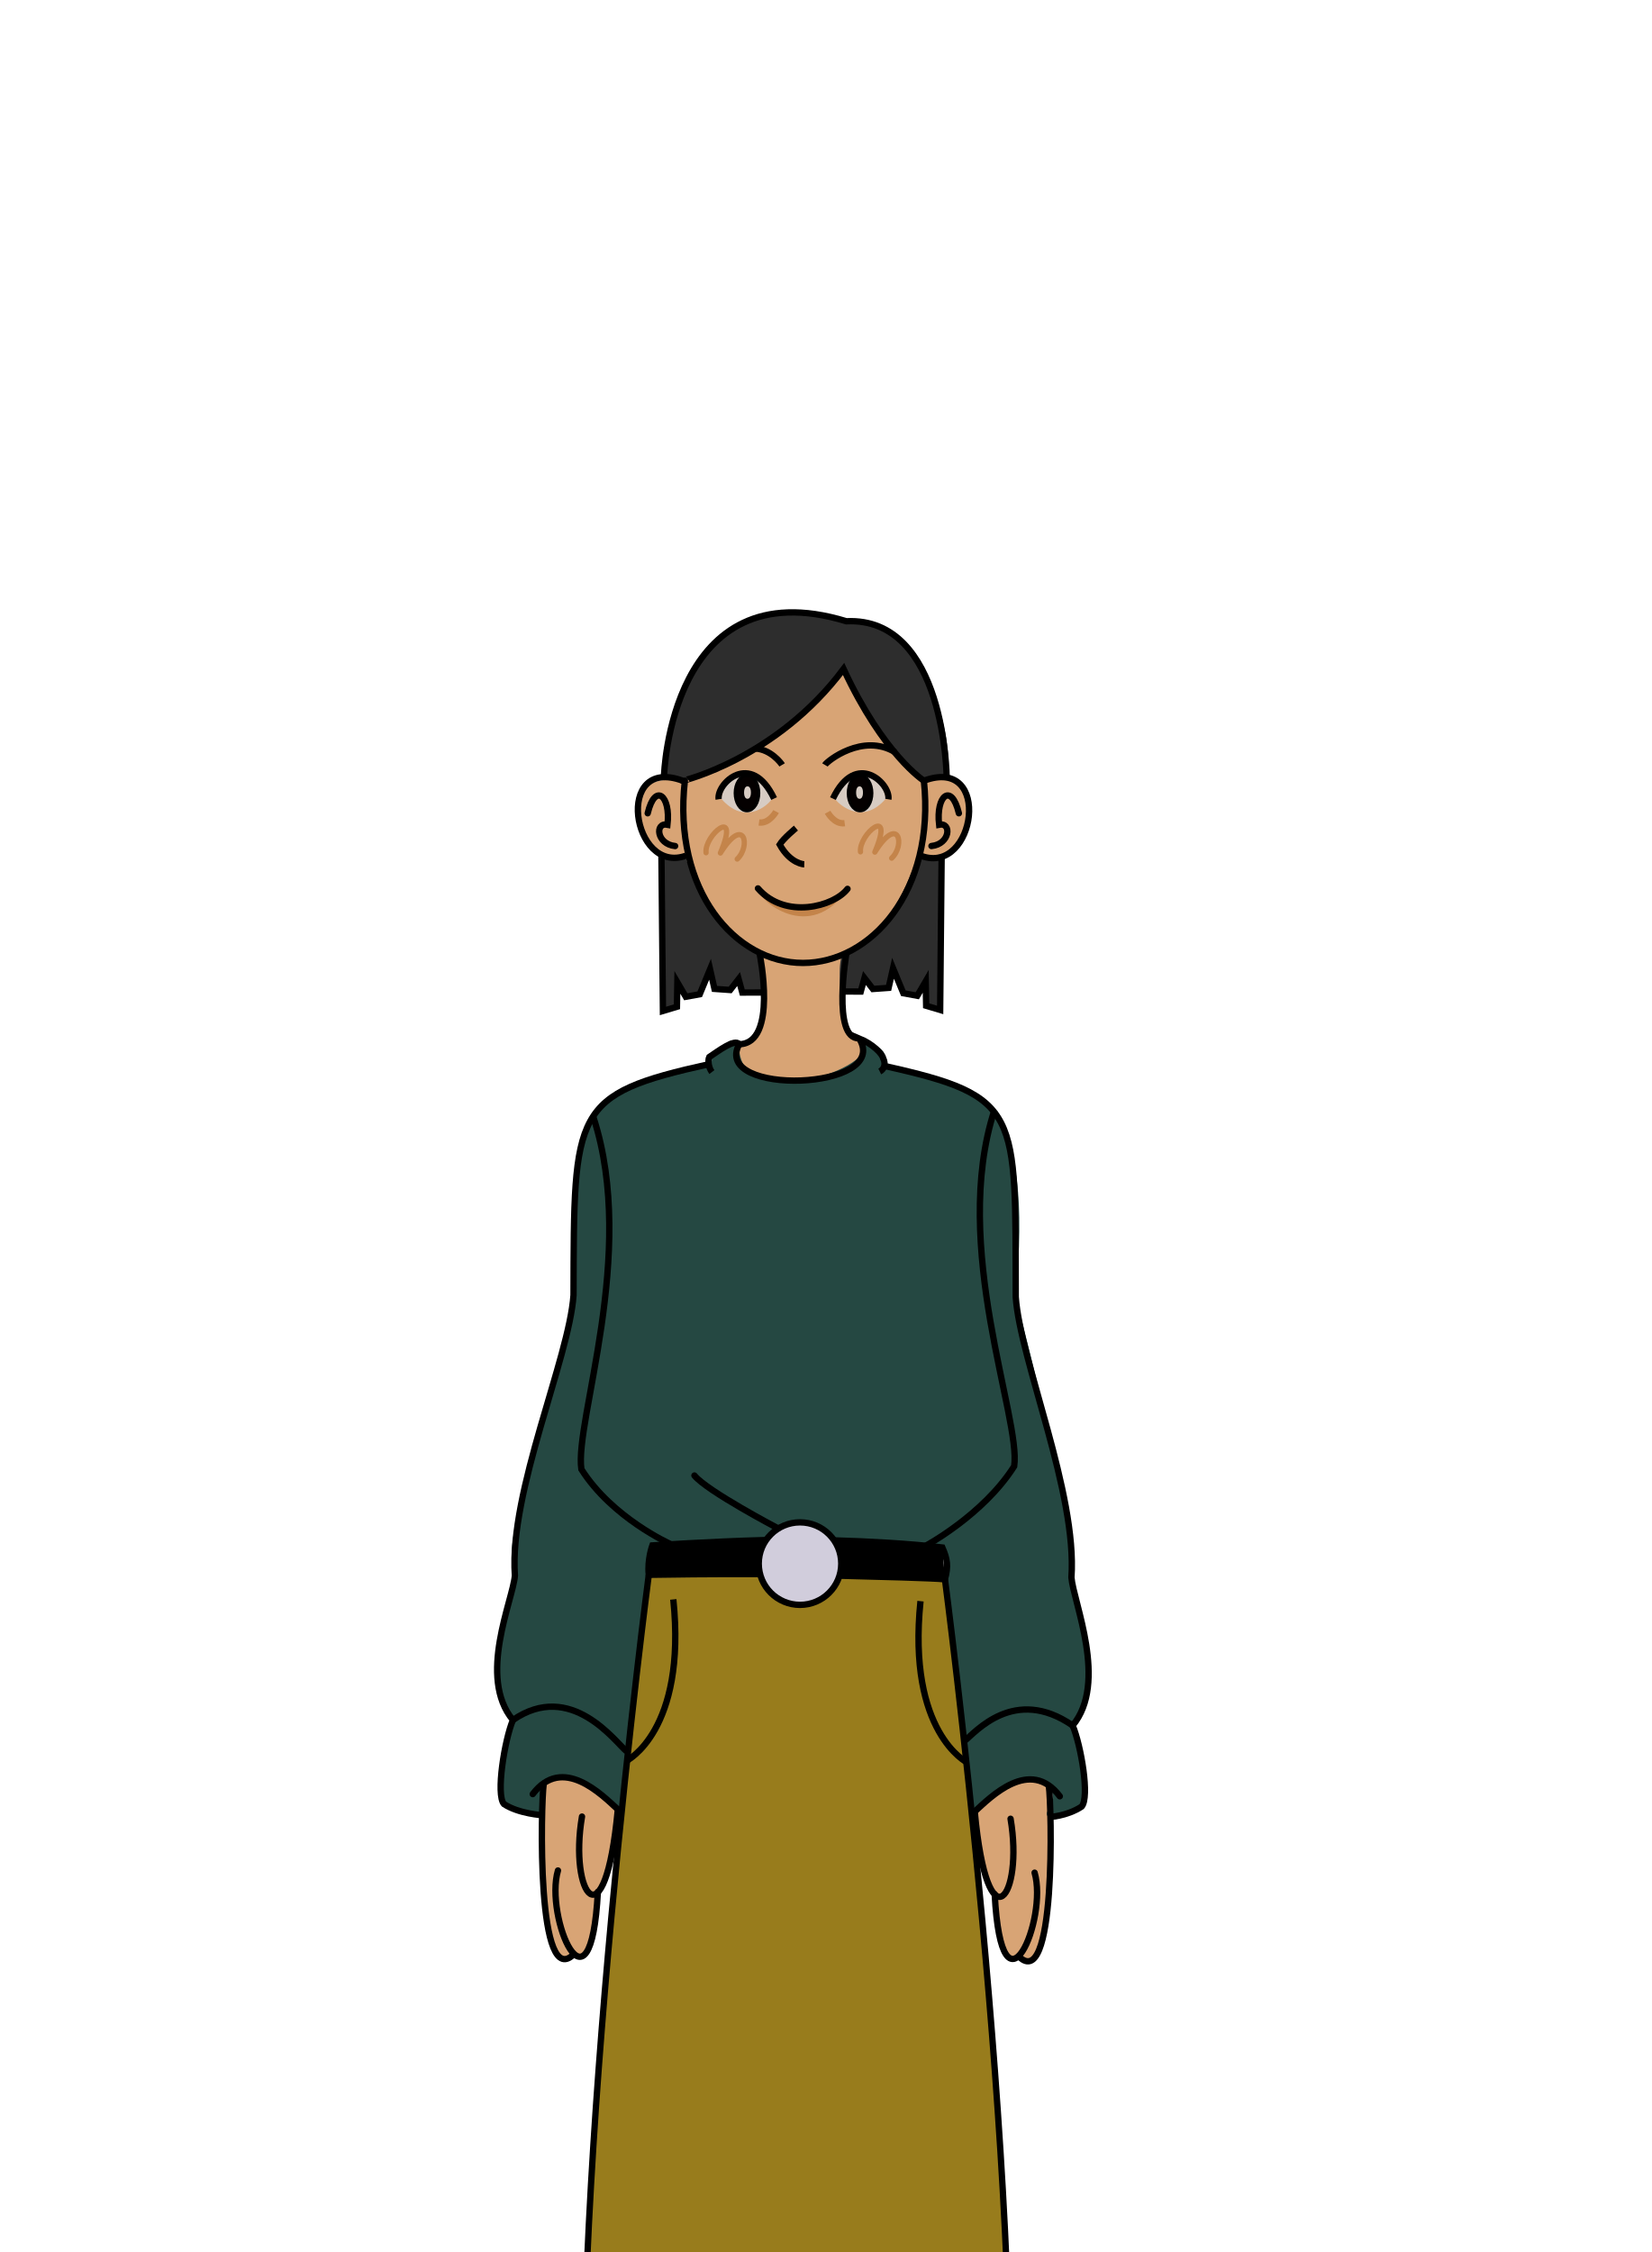
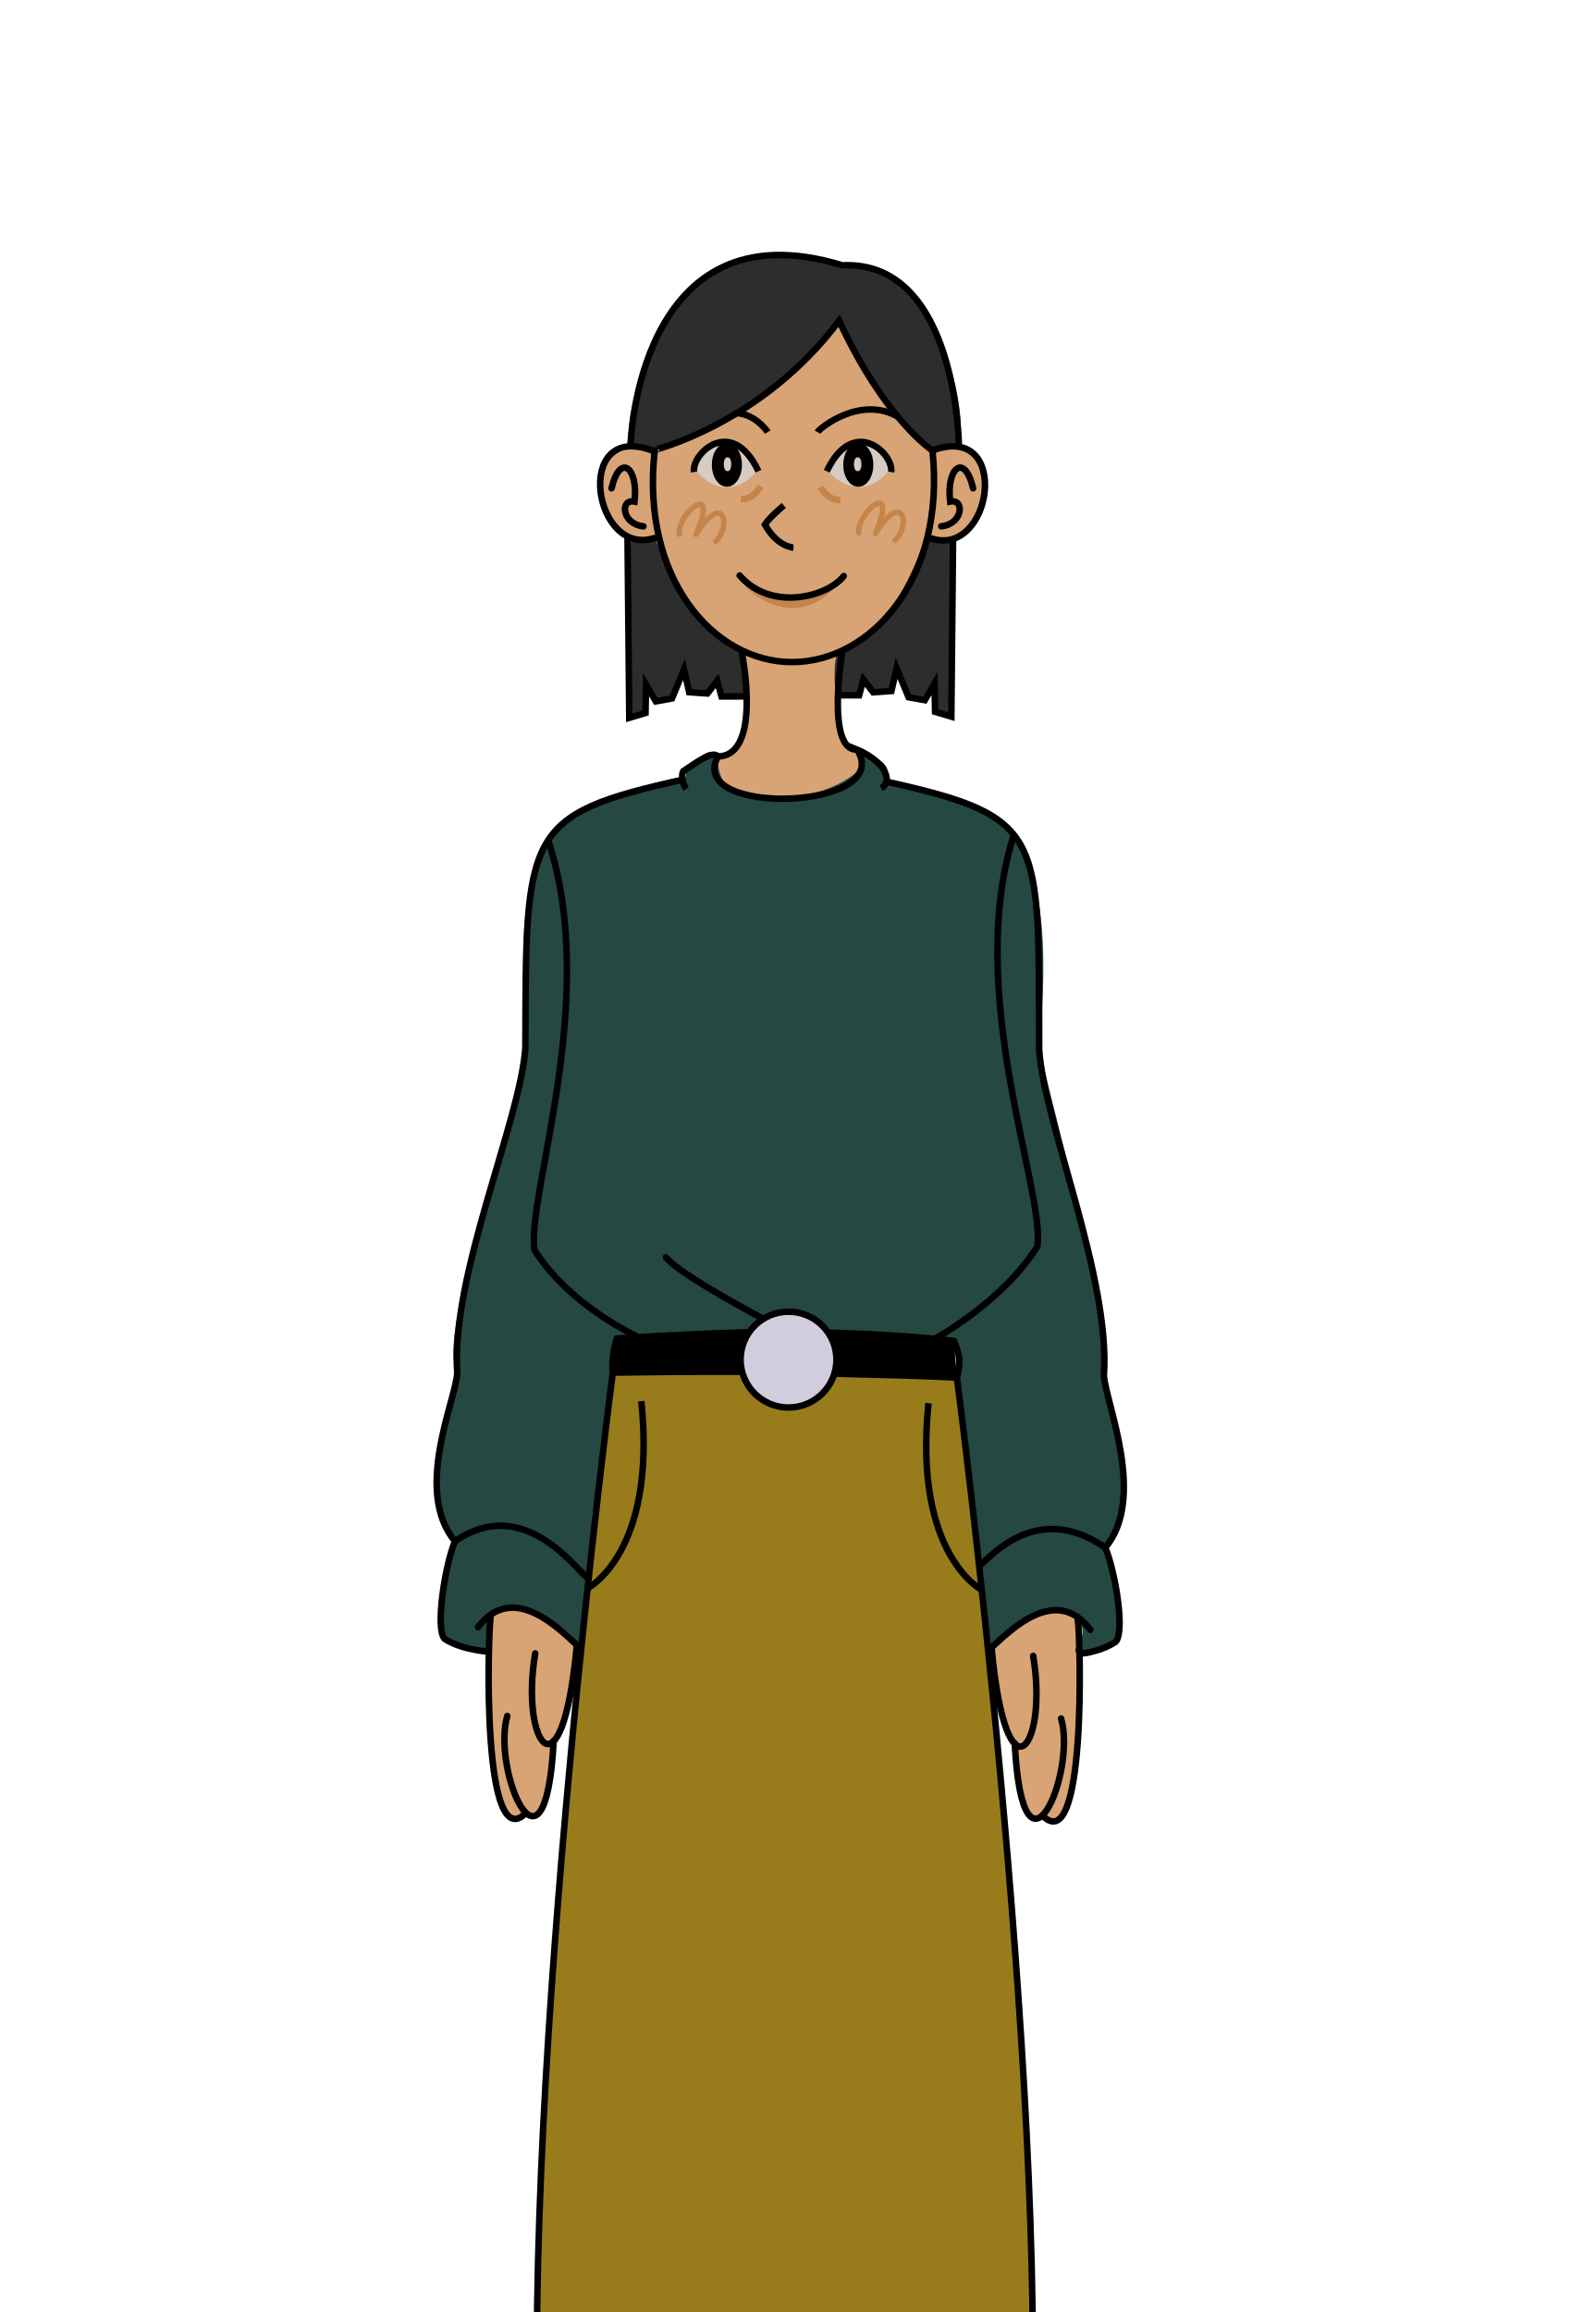
- <svg xmlns="http://www.w3.org/2000/svg" width="440" height="600" viewBox="0 0 116.417 158.75" version="1.1" id="svg898">
+ <svg xmlns="http://www.w3.org/2000/svg" width="414" height="600" viewBox="0 0 109.537 158.75" version="1.1" id="svg898">
  <defs id="defs892" />
  <g id="layer2" style="opacity:1">
-     <g id="g1938" style="display:inline;opacity:1" transform="matrix(0.05587237,0,0,0.05587237,-28.41916,27.39168)">
-       <path style="display:inline;fill:#d8a475;fill-opacity:1;stroke:none;stroke-width:1px;stroke-linecap:butt;stroke-linejoin:miter;stroke-opacity:1" d="m 1572.991,353.782 c -85.64,106.045 -183.629,136.109 -200.236,140.98 -107.869,-15.87 -53.367,115.658 0.272,95.004 16.995,45.718 71.112,124.582 94.093,123.311 5.696,23.619 10.781,112.657 -25.78,114.141 -19.968,69.931 185.764,59.254 151.252,-7.406 -28.289,-12.733 -25.071,-82.388 -15.975,-107.562 36.751,-18.26 92.15,-86.171 94.726,-122.506 92.455,5.839 67.476,-129.842 2.991,-94.983 -32.681,-10.772 -90.715,-115.318 -101.342,-140.979 z" id="path1561" />
-       <path style="display:inline;fill:#d8a475;fill-opacity:1;stroke:none;stroke-width:1px;stroke-linecap:butt;stroke-linejoin:miter;stroke-opacity:1" d="m 1288.194,1792.641 c -14.178,-17.037 -66.385,-64.001 -93.569,-31.719 -5.06,52.332 -8.575,263.153 39.976,212.338 23.661,15.557 24.285,-53.674 28.393,-76.549 11.022,-19.419 27.646,-77.255 25.201,-104.069" id="path1563" />
-       <path style="display:inline;fill:#d8a475;fill-opacity:1;stroke:none;stroke-width:1px;stroke-linecap:butt;stroke-linejoin:miter;stroke-opacity:1" d="m 1738.476,1795.388 c 14.178,-17.037 66.385,-64.001 93.569,-31.719 5.06,52.332 8.575,263.153 -39.976,212.338 -23.661,15.557 -24.285,-53.674 -28.393,-76.549 -11.022,-19.419 -27.646,-77.255 -25.201,-104.069" id="path1563-9" />
-       <path style="display:inline;fill:#d7ccc3;fill-opacity:1;stroke:none;stroke-width:1px;stroke-linecap:butt;stroke-linejoin:miter;stroke-opacity:1" d="m 1559.584,517.314 c 15.096,-35.823 59.441,-41.473 66.654,0.195 -28.854,33.278 -57.484,8.542 -63.197,1.188" id="path1580" />
-       <path style="display:inline;fill:#d7ccc3;fill-opacity:1;stroke:none;stroke-width:1px;stroke-linecap:butt;stroke-linejoin:miter;stroke-opacity:1" d="m 1485.358,517.275 c -15.096,-35.823 -59.441,-41.473 -66.654,0.195 28.854,33.278 57.138,9.925 63.197,1.188" id="path1580-9" />
-       <path style="display:inline;fill:#2d2d2d;fill-opacity:1;stroke:none;stroke-width:1px;stroke-linecap:butt;stroke-linejoin:miter;stroke-opacity:1" d="m 1343.188,589.414 1.895,195.838 17.669,-5.293 0.563,-30.786 10.614,18.182 17.596,-3.201 13.006,-31.479 5.599,24.714 19.786,1.41 10.677,-13.787 4.636,17.016 25.545,-0.076 c 0,0 4.165,-38.804 -3.654,-48.875 -45.462,-16.426 -85.525,-97.711 -94.093,-123.311 -5.706,2.017 -30.085,8.765 -29.837,-0.351" id="path1597" />
-       <path style="display:inline;fill:#2d2d2d;fill-opacity:1;stroke:none;stroke-width:1px;stroke-linecap:butt;stroke-linejoin:miter;stroke-opacity:1" d="m 1696.762,588.143 -1.895,195.838 -17.669,-5.293 -0.563,-30.786 -10.614,18.182 -17.596,-3.201 -13.006,-31.479 -5.599,24.714 -19.786,1.41 -10.677,-13.787 -4.636,17.016 -25.545,-0.076 c 0,0 -4.165,-38.804 3.654,-48.875 55.032,-14.831 85.525,-97.711 94.093,-123.311 5.706,2.017 30.085,8.765 29.837,-0.351" id="path1597-2" />
-       <path style="display:inline;fill:#2d2d2d;fill-opacity:1;stroke:none;stroke-width:1px;stroke-linecap:butt;stroke-linejoin:miter;stroke-opacity:1" d="m 1572.991,353.782 c 0,0 -81.395,113.042 -200.236,140.98 -17.572,-5.762 -8.48,-3.522 -26.305,-5.99 -11.958,-18.601 31.933,-259.944 230.066,-195.21 99.868,-12.998 138.375,155.455 126.565,196.924 -20.121,2.359 -18.931,0.909 -28.748,4.275 -12.261,-2.5 -91.898,-106.299 -101.342,-140.979" id="path1614" />
-       <path style="display:inline;fill:#c4844a;fill-opacity:1;stroke:none;stroke-width:1px;stroke-linecap:butt;stroke-linejoin:miter;stroke-opacity:1" d="m 1464.977,630.605 c -0.611,14.499 65.639,71.229 113.011,0.589 -45.49,40.015 -97.161,12.616 -113.011,-0.589 z" id="path1616" />
-       <path style="display:inline;fill:#254842;fill-opacity:1;stroke:none;stroke-width:1px;stroke-linecap:butt;stroke-linejoin:miter;stroke-opacity:1" d="m 1441.338,827.218 c -13.815,-15.681 -22.648,11.811 -37.787,16.153 -15.139,4.342 11.294,-3.356 0.522,8.804 -198.135,23.914 -174.461,143.856 -171.815,291.648 -20.169,131.199 -96.803,308.689 -73.966,353.882 -25.56,74.231 -28.794,155.827 -2.49,182.152 -7.574,31.166 -24.453,68.412 -11.317,106.009 17.976,7.177 39.821,21.246 49.293,14.129 0,0 -1.737,-17.323 0.845,-39.075 26.78,-18.987 86.237,9.646 93.569,31.719 7.332,22.074 33.378,-255.818 43.555,-333.06 22.622,-1.882 133.906,-2.725 141.728,-6.636 25.798,-35.023 81.154,-20.533 89.954,-0.978 29.541,10.567 100.181,4.002 134.215,10.226 13.307,69.696 34.991,317.78 40.83,333.195 29.346,-34.364 77.657,-55.387 93.569,-31.719 15.912,23.668 -10.147,30.159 -0.54,38.646 9.608,8.488 31.655,-6.771 41.88,-13.225 17.447,-11.012 -5.05,-88.458 -11.328,-102.304 31.056,-40.81 13.934,-127.01 -1.55,-186.781 4.566,-65.302 -53.663,-289.134 -70.261,-353.871 22.119,-247.952 -36.945,-263.577 -166.257,-291.631 -9.704,-5.239 22.817,-15.522 -31.4,-34.691 48.107,29.227 -155.346,104.132 -151.252,7.406" id="path1618" />
-       <path style="display:inline;fill:#987c1c;fill-opacity:1;stroke:none;stroke-width:1px;stroke-linecap:butt;stroke-linejoin:miter;stroke-opacity:1" d="m 1467.103,1496.832 -139.875,-0.186 c 0,0 -91.853,604.817 -80.041,1186.082 0.738,36.311 532.764,25.363 533.782,5.64 18.686,-361.882 -70.222,-1175.79 -80.041,-1186.082 -9.819,-10.293 -90.588,-4.117 -132.884,-4.762 -4.84,21.433 -66.372,73.977 -100.941,-0.691 z" id="path1620" />
-       <path style="display:inline;fill:#000000;fill-opacity:1;stroke:none;stroke-width:1px;stroke-linecap:butt;stroke-linejoin:miter;stroke-opacity:1" d="m 1473.477,1452.945 -141.728,6.636 -4.521,37.066 139.875,0.186 c 0,0 -4.87,-24.822 6.374,-43.888 z" id="path1622" />
-       <path style="display:inline;fill:#000000;fill-opacity:1;stroke:none;stroke-width:1px;stroke-linecap:butt;stroke-linejoin:miter;stroke-opacity:1" d="m 1563.431,1451.967 134.215,10.226 3.282,40.093 -132.884,-4.762 c 0,0 6.631,-26.491 -4.613,-45.557 z" id="path1622-7" />
-       <path style="display:inline;fill:#d1cddc;fill-opacity:1;stroke:none;stroke-width:1px;stroke-linecap:butt;stroke-linejoin:miter;stroke-opacity:1" d="m 1519.432,1430.945 c -70.398,-3.422 -67.465,106.087 -1.956,104.62 65.51,-1.467 69.909,-107.553 1.956,-104.62 z" id="path1639" />
-       <path id="path2324" style="fill:none;fill-opacity:1;stroke:#000000;stroke-width:8;stroke-linecap:round;stroke-linejoin:round;stroke-miterlimit:4;stroke-dasharray:none;stroke-dashoffset:0;stroke-opacity:1;paint-order:markers stroke fill" d="m 1674.333,494.761 c 14.909,139.678 -67.182,229.905 -152.523,229.905 -85.341,-3e-5 -164.718,-91.061 -149.056,-229.904" />
-       <path style="fill:none;stroke:#000000;stroke-width:8;stroke-linecap:butt;stroke-linejoin:miter;stroke-miterlimit:4;stroke-dasharray:none;stroke-opacity:1" d="m 1576.615,712.25 c 0,0 -18.744,108.79 15.975,107.562" id="path2327" />
-       <path style="opacity:1;fill:none;stroke:#000000;stroke-width:8;stroke-linecap:butt;stroke-linejoin:miter;stroke-miterlimit:4;stroke-dasharray:none;stroke-opacity:1" d="m 1467.119,713.077 c 0,0 23.342,113.361 -25.78,114.141" id="path2327-1" />
-       <path style="fill:none;stroke:#000000;stroke-width:8;stroke-linecap:butt;stroke-linejoin:miter;stroke-miterlimit:4;stroke-dasharray:none;stroke-opacity:1" d="m 1406.883,862.357 c -4.251,-5.499 -5.377,-14.778 -3.332,-18.985 11.299,-7.477 32.37,-23.663 37.787,-16.153 -35.629,65.989 192.963,58.577 151.252,-7.406 17.442,7.151 29.141,19.408 30.308,24.949 3.953,7.848 0.857,14.328 -4.23,16.884" id="path2344" />
-       <path style="fill:none;stroke:#000000;stroke-width:8;stroke-linecap:butt;stroke-linejoin:miter;stroke-miterlimit:4;stroke-dasharray:none;stroke-opacity:1" d="m 1623.99,854.503 c 173.688,38.454 165.557,57.145 166.257,291.631 5.478,79.893 77.71,247.422 70.261,353.871 2.429,30.738 46.525,132.79 1.55,186.781 10.516,25.11 21.773,90.483 11.328,102.304 -18.957,12.502 -41.88,13.225 -41.88,13.225" id="path2348" />
-       <path style="opacity:1;fill:none;stroke:#000000;stroke-width:8;stroke-linecap:butt;stroke-linejoin:miter;stroke-miterlimit:4;stroke-dasharray:none;stroke-opacity:1" d="m 1404.074,852.176 c -173.688,38.454 -171.114,57.162 -171.815,291.648 -5.478,79.893 -81.415,247.433 -73.966,353.882 -2.429,30.738 -47.466,128.161 -2.49,182.152 -10.516,25.11 -21.762,94.188 -11.317,106.009 18.957,12.502 49.293,14.129 49.293,14.129" id="path2348-9" />
-       <path style="fill:none;stroke:#000000;stroke-width:8;stroke-linecap:butt;stroke-linejoin:miter;stroke-miterlimit:4;stroke-dasharray:none;stroke-opacity:1" d="m 1763.343,910.417 c -55.817,171.775 33.911,388.965 24.921,449.252 -39.115,61.686 -112.04,100.567 -112.04,100.567" id="path2365" />
-       <path style="opacity:1;fill:none;stroke:#000000;stroke-width:8;stroke-linecap:butt;stroke-linejoin:miter;stroke-miterlimit:4;stroke-dasharray:none;stroke-opacity:1" d="m 1257.493,919.727 c 55.817,171.775 -24.281,383.491 -15.291,443.777 39.115,61.686 112.169,94.194 112.169,94.194" id="path2365-8" />
-       <circle style="fill:none;fill-opacity:1;stroke:#000000;stroke-width:8;stroke-linecap:round;stroke-linejoin:round;stroke-miterlimit:4;stroke-dasharray:none;stroke-dashoffset:0;stroke-opacity:1;paint-order:markers stroke fill" id="path2382" cx="1518.035" cy="1482.523" r="52.059" />
-       <path style="fill:none;stroke:#000000;stroke-width:8;stroke-linecap:butt;stroke-linejoin:miter;stroke-miterlimit:4;stroke-dasharray:none;stroke-opacity:1" d="m 1562.051,1453.234 c 42.365,1.195 92.598,3.892 135.595,8.959 6.255,14.213 7.864,23.405 3.282,40.093 -15.081,-1.518 -87.173,-3.363 -131.857,-4.483 m -100.389,-2.084 c -76.365,-0.163 -104.355,0.433 -141.454,0.927 -2.051,-19.34 4.521,-37.066 4.521,-37.066 0,0 72.433,-4.903 142.409,-6.783" id="path2384" />
-       <path style="fill:none;stroke:#000000;stroke-width:8;stroke-linecap:butt;stroke-linejoin:miter;stroke-miterlimit:4;stroke-dasharray:none;stroke-opacity:1" d="m 1700.928,1502.285 c 0,0 99.136,756.221 80.041,1186.082" id="path2386" />
-       <path style="opacity:1;fill:none;stroke:#000000;stroke-width:8;stroke-linecap:butt;stroke-linejoin:miter;stroke-miterlimit:4;stroke-dasharray:none;stroke-opacity:1" d="m 1327.228,1496.646 c 0,0 -99.136,756.221 -80.041,1186.082" id="path2386-9" />
-       <path style="fill:none;stroke:#000000;stroke-width:8;stroke-linecap:butt;stroke-linejoin:miter;stroke-miterlimit:4;stroke-dasharray:none;stroke-opacity:1" d="m 1729.024,1733.506 c 0,0 -76.07,-37.751 -58.965,-203.61" id="path2403" />
-       <path style="opacity:1;fill:none;stroke:#000000;stroke-width:8;stroke-linecap:butt;stroke-linejoin:miter;stroke-miterlimit:4;stroke-dasharray:none;stroke-opacity:1" d="m 1299.211,1731.296 c 0,0 76.07,-37.751 58.965,-203.61" id="path2403-9" />
-       <path style="fill:none;stroke:#000000;stroke-width:8;stroke-linecap:round;stroke-linejoin:miter;stroke-miterlimit:4;stroke-dasharray:none;stroke-opacity:1" d="m 1489.996,1437.841 c 0,0 -89.395,-46.885 -105.173,-66.488" id="path2420" />
-       <path style="fill:none;stroke:#000000;stroke-width:8;stroke-linecap:butt;stroke-linejoin:miter;stroke-miterlimit:4;stroke-dasharray:none;stroke-opacity:1" d="m 1725.239,1706.654 c 13.861,-11.157 63.276,-70.602 136.819,-19.868" id="path2422" />
-       <path style="fill:none;stroke:#000000;stroke-width:8;stroke-linecap:round;stroke-linejoin:miter;stroke-miterlimit:4;stroke-dasharray:none;stroke-opacity:1" d="m 1738.476,1795.388 c 16.24,174.18 61.888,106.579 45.222,9.035" id="path2426" />
-       <path style="fill:none;stroke:#000000;stroke-width:8;stroke-linecap:round;stroke-linejoin:miter;stroke-miterlimit:4;stroke-dasharray:none;stroke-opacity:1" d="m 1763.677,1899.457 c 9.023,170.272 67.558,31.238 50.354,-27.005" id="path2428" />
-       <path style="fill:none;stroke:#000000;stroke-width:8;stroke-linecap:butt;stroke-linejoin:miter;stroke-miterlimit:4;stroke-dasharray:none;stroke-opacity:1" d="m 1792.07,1976.007 c 49.947,56.18 43.315,-190.733 39.976,-212.338" id="path2430" />
-       <path style="fill:none;stroke:#000000;stroke-width:8;stroke-linecap:round;stroke-linejoin:miter;stroke-miterlimit:4;stroke-dasharray:none;stroke-opacity:1" d="m 1738.476,1795.388 c 20.299,-18.548 69.892,-69.026 107.361,-19.315" id="path2432" />
-       <path style="opacity:1;fill:none;stroke:#000000;stroke-width:8;stroke-linecap:butt;stroke-linejoin:miter;stroke-miterlimit:4;stroke-dasharray:none;stroke-opacity:1" d="m 1299.23,1719.356 c -13.861,-11.157 -69.885,-90.232 -143.428,-39.498" id="path2422-4" />
-       <path style="opacity:1;fill:none;stroke:#000000;stroke-width:8;stroke-linecap:round;stroke-linejoin:miter;stroke-miterlimit:4;stroke-dasharray:none;stroke-opacity:1" d="m 1288.194,1792.641 c -16.24,174.18 -61.888,106.579 -45.222,9.035" id="path2426-8" />
-       <path style="opacity:1;fill:none;stroke:#000000;stroke-width:8;stroke-linecap:round;stroke-linejoin:miter;stroke-miterlimit:4;stroke-dasharray:none;stroke-opacity:1" d="m 1262.993,1896.709 c -9.023,170.272 -67.558,31.238 -50.354,-27.005" id="path2428-3" />
-       <path style="opacity:1;fill:none;stroke:#000000;stroke-width:8;stroke-linecap:butt;stroke-linejoin:miter;stroke-miterlimit:4;stroke-dasharray:none;stroke-opacity:1" d="m 1234.6,1973.259 c -49.947,56.18 -43.315,-190.733 -39.976,-212.338" id="path2430-3" />
-       <path style="opacity:1;fill:none;stroke:#000000;stroke-width:8;stroke-linecap:round;stroke-linejoin:miter;stroke-miterlimit:4;stroke-dasharray:none;stroke-opacity:1" d="m 1288.194,1792.641 c -20.299,-18.548 -69.892,-69.026 -107.361,-19.315" id="path2432-2" />
-       <path style="fill:none;stroke:#000000;stroke-width:8;stroke-linecap:butt;stroke-linejoin:miter;stroke-miterlimit:4;stroke-dasharray:none;stroke-opacity:1" d="m 1674.333,494.761 c 87.018,-32.355 65.202,119.669 -2.991,94.983" id="path2461" />
-       <path style="fill:none;stroke:#000000;stroke-width:8;stroke-linecap:round;stroke-linejoin:miter;stroke-miterlimit:4;stroke-dasharray:none;stroke-opacity:1" d="m 1683.888,577.153 c 23.613,-2.386 25.846,-30.182 9.646,-26.892 -4.278,-36.576 15.586,-53.772 24.967,-14.432" id="path2463" />
-       <path style="opacity:1;fill:none;stroke:#000000;stroke-width:8;stroke-linecap:butt;stroke-linejoin:miter;stroke-miterlimit:4;stroke-dasharray:none;stroke-opacity:1" d="m 1370.034,494.782 c -87.018,-32.355 -64.041,119.242 4.152,94.555" id="path2461-6" />
-       <path style="opacity:1;fill:none;stroke:#000000;stroke-width:8;stroke-linecap:round;stroke-linejoin:miter;stroke-miterlimit:4;stroke-dasharray:none;stroke-opacity:1" d="m 1360.48,577.174 c -23.613,-2.386 -25.846,-30.182 -9.646,-26.892 4.278,-36.576 -15.586,-53.772 -24.967,-14.432" id="path2463-2" />
-       <path style="fill:none;stroke:#000000;stroke-width:8;stroke-linecap:butt;stroke-linejoin:miter;stroke-miterlimit:4;stroke-dasharray:none;stroke-opacity:1" d="m 1559.584,517.314 c 29.165,-61.445 73.122,-18.576 69.938,0.886" id="path2483" />
-       <ellipse style="fill:#040000;fill-opacity:1;stroke:#000000;stroke-width:8;stroke-linecap:round;stroke-linejoin:round;stroke-miterlimit:4;stroke-dasharray:none;stroke-dashoffset:0;stroke-opacity:1;paint-order:markers stroke fill" id="path2485" ry="20.263" rx="12.831" cy="510.394" cx="1593.815" />
-       <ellipse style="fill:#d7ccc3;fill-opacity:1;stroke:#d7ccc3;stroke-width:5.259;stroke-linecap:round;stroke-linejoin:round;stroke-miterlimit:4;stroke-dasharray:none;stroke-dashoffset:0;stroke-opacity:1;paint-order:markers stroke fill" id="path2495" cx="1593.156" cy="509.73" rx="1.717" ry="5.29" />
-       <path style="fill:none;stroke:#000000;stroke-width:8;stroke-linecap:butt;stroke-linejoin:miter;stroke-miterlimit:4;stroke-dasharray:none;stroke-opacity:1" d="m 1549.497,474.829 c 2.933,-4.921 47.693,-40.752 88.704,-15.985" id="path2497" />
-       <path style="opacity:1;fill:none;stroke:#000000;stroke-width:8;stroke-linecap:butt;stroke-linejoin:miter;stroke-miterlimit:4;stroke-dasharray:none;stroke-opacity:1" d="m 1485.358,517.275 c -29.165,-61.445 -73.122,-18.576 -69.938,0.886" id="path2483-3" />
-       <ellipse style="opacity:1;fill:#040000;fill-opacity:1;stroke:#000000;stroke-width:8;stroke-linecap:round;stroke-linejoin:round;stroke-miterlimit:4;stroke-dasharray:none;stroke-dashoffset:0;stroke-opacity:1;paint-order:markers stroke fill" id="path2485-9" ry="20.263" rx="12.831" cy="510.355" cx="-1451.127" transform="scale(-1,1)" />
-       <ellipse style="opacity:1;fill:#d7ccc3;fill-opacity:1;stroke:#d7ccc3;stroke-width:5.259;stroke-linecap:round;stroke-linejoin:round;stroke-miterlimit:4;stroke-dasharray:none;stroke-dashoffset:0;stroke-opacity:1;paint-order:markers stroke fill" id="path2495-8" cx="-1451.787" cy="509.69" rx="1.717" ry="5.29" transform="scale(-1,1)" />
-       <path style="opacity:1;fill:none;stroke:#000000;stroke-width:8;stroke-linecap:butt;stroke-linejoin:miter;stroke-miterlimit:4;stroke-dasharray:none;stroke-opacity:1" d="m 1495.446,474.79 c -1.466,-2.461 -14.271,-19.469 -33.612,-20.629" id="path2497-3" />
-       <path style="fill:none;stroke:#000000;stroke-width:8;stroke-linecap:butt;stroke-linejoin:miter;stroke-miterlimit:4;stroke-dasharray:none;stroke-opacity:1" d="m 1512.917,554.506 c 0,0 -15.666,12.926 -20.508,20.767 13.547,24.489 31.003,24.974 31.003,24.974" id="path2523" />
-       <path style="fill:none;stroke:#000000;stroke-width:8;stroke-linecap:round;stroke-linejoin:miter;stroke-miterlimit:4;stroke-dasharray:none;stroke-opacity:1" d="m 1464.977,630.605 c 34.392,39.728 95.941,22.871 113.011,0.589" id="path2525" />
-       <path style="fill:none;stroke:#000000;stroke-width:8;stroke-linecap:butt;stroke-linejoin:miter;stroke-miterlimit:4;stroke-dasharray:none;stroke-opacity:1" d="m 1370.034,494.782 c -0.213,0.336 118.509,-28.099 202.956,-141.001 50.41,108.498 101.342,140.979 101.342,140.979" id="path2527" />
-       <path style="fill:none;stroke:#000000;stroke-width:8;stroke-linecap:butt;stroke-linejoin:miter;stroke-miterlimit:4;stroke-dasharray:none;stroke-opacity:1" d="m 1346.45,488.772 c 0,0 7.551,-263.092 230.066,-195.21 125.033,-5.931 126.565,196.924 126.565,196.924" id="path2529" />
-       <path style="fill:none;stroke:#000000;stroke-width:8;stroke-linecap:butt;stroke-linejoin:miter;stroke-miterlimit:4;stroke-dasharray:none;stroke-opacity:1" d="m 1343.188,589.414 1.895,195.838 17.669,-5.293 0.563,-30.786 10.614,18.182 17.596,-3.201 13.006,-31.479 5.599,24.714 19.786,1.41 10.677,-13.787 4.636,17.016 25.545,-0.076" id="path2533" />
-       <path style="opacity:1;fill:none;stroke:#000000;stroke-width:8;stroke-linecap:butt;stroke-linejoin:miter;stroke-miterlimit:4;stroke-dasharray:none;stroke-opacity:1" d="m 1696.762,588.143 -1.895,195.838 -17.669,-5.293 -0.563,-30.786 -10.614,18.182 -17.596,-3.201 -13.006,-31.479 -5.599,24.714 -19.786,1.41 -10.677,-13.787 -4.636,17.016 -25.545,-0.076" id="path2533-7" />
-       <path style="fill:none;stroke:#c4844a;stroke-width:6.656;stroke-linecap:round;stroke-linejoin:round;stroke-miterlimit:4;stroke-dasharray:none;stroke-opacity:1" d="m 1399.485,585.622 c -2.379,-22.344 43.752,-60.248 18.113,0.331 30.308,-48.267 38.586,-8.65 21.218,7.644" id="path2552" />
-       <path style="opacity:1;fill:none;stroke:#c4844a;stroke-width:6.656;stroke-linecap:round;stroke-linejoin:round;stroke-miterlimit:4;stroke-dasharray:none;stroke-opacity:1" d="m 1594.347,584.5 c -2.379,-22.344 43.752,-60.248 18.113,0.331 30.308,-48.267 38.586,-8.65 21.218,7.644" id="path2552-9" />
-       <path style="display:inline;opacity:1;fill:none;stroke:#c4844a;stroke-width:8;stroke-linecap:butt;stroke-linejoin:miter;stroke-miterlimit:4;stroke-dasharray:none;stroke-opacity:1" d="m 1552.849,534.555 c 0,0 8.385,15.573 21.562,13.776" id="path1711-9-8" />
-       <path style="display:inline;opacity:1;fill:none;stroke:#c4844a;stroke-width:8;stroke-linecap:butt;stroke-linejoin:miter;stroke-miterlimit:4;stroke-dasharray:none;stroke-opacity:1" d="m 1487.841,533.663 c 0,0 -8.385,15.573 -21.562,13.776" id="path1711-9-5-2" />
+     <g id="g1938" style="display:inline;opacity:1;stroke-width:0.884" transform="matrix(0.06323571,0,0,0.06319756,-41.84478,-0.3361959)">
+       <path style="display:inline;fill:#d8a475;fill-opacity:1;stroke:none;stroke-width:0.884px;stroke-linecap:butt;stroke-linejoin:miter;stroke-opacity:1" d="m 1572.991,353.782 c -85.64,106.045 -183.629,136.109 -200.236,140.98 -107.869,-15.87 -53.367,115.658 0.272,95.004 16.995,45.718 71.112,124.582 94.093,123.311 5.696,23.619 10.781,112.657 -25.78,114.141 -19.968,69.931 185.764,59.254 151.252,-7.406 -28.289,-12.733 -25.071,-82.388 -15.975,-107.562 36.751,-18.26 92.15,-86.171 94.726,-122.506 92.455,5.839 67.476,-129.842 2.991,-94.983 -32.681,-10.772 -90.715,-115.318 -101.342,-140.979 z" id="path1561" />
+       <path style="display:inline;fill:#d8a475;fill-opacity:1;stroke:none;stroke-width:0.884px;stroke-linecap:butt;stroke-linejoin:miter;stroke-opacity:1" d="m 1288.194,1792.641 c -14.178,-17.037 -66.385,-64.001 -93.569,-31.719 -5.06,52.332 -8.575,263.153 39.976,212.338 23.661,15.557 24.285,-53.674 28.393,-76.549 11.022,-19.419 27.646,-77.255 25.201,-104.069" id="path1563" />
+       <path style="display:inline;fill:#d8a475;fill-opacity:1;stroke:none;stroke-width:0.884px;stroke-linecap:butt;stroke-linejoin:miter;stroke-opacity:1" d="m 1738.476,1795.388 c 14.178,-17.037 66.385,-64.001 93.569,-31.719 5.06,52.332 8.575,263.153 -39.976,212.338 -23.661,15.557 -24.285,-53.674 -28.393,-76.549 -11.022,-19.419 -27.646,-77.255 -25.201,-104.069" id="path1563-9" />
+       <path style="display:inline;fill:#d7ccc3;fill-opacity:1;stroke:none;stroke-width:0.884px;stroke-linecap:butt;stroke-linejoin:miter;stroke-opacity:1" d="m 1559.584,517.314 c 15.096,-35.823 59.441,-41.473 66.654,0.195 -28.854,33.278 -57.484,8.542 -63.197,1.188" id="path1580" />
+       <path style="display:inline;fill:#d7ccc3;fill-opacity:1;stroke:none;stroke-width:0.884px;stroke-linecap:butt;stroke-linejoin:miter;stroke-opacity:1" d="m 1485.358,517.275 c -15.096,-35.823 -59.441,-41.473 -66.654,0.195 28.854,33.278 57.138,9.925 63.197,1.188" id="path1580-9" />
+       <path style="display:inline;fill:#2d2d2d;fill-opacity:1;stroke:none;stroke-width:0.884px;stroke-linecap:butt;stroke-linejoin:miter;stroke-opacity:1" d="m 1343.188,589.414 1.895,195.838 17.669,-5.293 0.563,-30.786 10.614,18.182 17.596,-3.201 13.006,-31.479 5.599,24.714 19.786,1.41 10.677,-13.787 4.636,17.016 25.545,-0.076 c 0,0 4.165,-38.804 -3.654,-48.875 -45.462,-16.426 -85.525,-97.711 -94.093,-123.311 -5.706,2.017 -30.085,8.765 -29.837,-0.351" id="path1597" />
+       <path style="display:inline;fill:#2d2d2d;fill-opacity:1;stroke:none;stroke-width:0.884px;stroke-linecap:butt;stroke-linejoin:miter;stroke-opacity:1" d="m 1696.762,588.143 -1.895,195.838 -17.669,-5.293 -0.563,-30.786 -10.614,18.182 -17.596,-3.201 -13.006,-31.479 -5.599,24.714 -19.786,1.41 -10.677,-13.787 -4.636,17.016 -25.545,-0.076 c 0,0 -4.165,-38.804 3.654,-48.875 55.032,-14.831 85.525,-97.711 94.093,-123.311 5.706,2.017 30.085,8.765 29.837,-0.351" id="path1597-2" />
+       <path style="display:inline;fill:#2d2d2d;fill-opacity:1;stroke:none;stroke-width:0.884px;stroke-linecap:butt;stroke-linejoin:miter;stroke-opacity:1" d="m 1572.991,353.782 c 0,0 -81.395,113.042 -200.236,140.98 -17.572,-5.762 -8.48,-3.522 -26.305,-5.99 -11.958,-18.601 31.933,-259.944 230.066,-195.21 99.868,-12.998 138.375,155.455 126.565,196.924 -20.121,2.359 -18.931,0.909 -28.748,4.275 -12.261,-2.5 -91.898,-106.299 -101.342,-140.979" id="path1614" />
+       <path style="display:inline;fill:#c4844a;fill-opacity:1;stroke:none;stroke-width:0.884px;stroke-linecap:butt;stroke-linejoin:miter;stroke-opacity:1" d="m 1464.977,630.605 c -0.611,14.499 65.639,71.229 113.011,0.589 -45.49,40.015 -97.161,12.616 -113.011,-0.589 z" id="path1616" />
+       <path style="display:inline;fill:#254842;fill-opacity:1;stroke:none;stroke-width:0.884px;stroke-linecap:butt;stroke-linejoin:miter;stroke-opacity:1" d="m 1441.338,827.218 c -13.815,-15.681 -22.648,11.811 -37.787,16.153 -15.139,4.342 11.294,-3.356 0.522,8.804 -198.135,23.914 -174.461,143.856 -171.815,291.648 -20.169,131.199 -96.803,308.689 -73.966,353.882 -25.56,74.231 -28.794,155.827 -2.49,182.152 -7.574,31.166 -24.453,68.412 -11.317,106.009 17.976,7.177 39.821,21.246 49.293,14.129 0,0 -1.737,-17.323 0.845,-39.075 26.78,-18.987 86.237,9.646 93.569,31.719 7.332,22.074 33.378,-255.818 43.555,-333.06 22.622,-1.882 133.906,-2.725 141.728,-6.636 25.798,-35.023 81.154,-20.533 89.954,-0.978 29.541,10.567 100.181,4.002 134.215,10.226 13.307,69.696 34.991,317.78 40.83,333.195 29.346,-34.364 77.657,-55.387 93.569,-31.719 15.912,23.668 -10.147,30.159 -0.54,38.646 9.608,8.488 31.655,-6.771 41.88,-13.225 17.447,-11.012 -5.05,-88.458 -11.328,-102.304 31.056,-40.81 13.934,-127.01 -1.55,-186.781 4.566,-65.302 -53.663,-289.134 -70.261,-353.871 22.119,-247.952 -36.945,-263.577 -166.257,-291.631 -9.704,-5.239 22.817,-15.522 -31.4,-34.691 48.107,29.227 -155.346,104.132 -151.252,7.406" id="path1618" />
+       <path style="display:inline;fill:#987c1c;fill-opacity:1;stroke:none;stroke-width:0.884px;stroke-linecap:butt;stroke-linejoin:miter;stroke-opacity:1" d="m 1467.103,1496.832 -139.875,-0.186 c 0,0 -91.853,604.817 -80.041,1186.082 0.738,36.311 532.764,25.363 533.782,5.64 18.686,-361.882 -70.222,-1175.79 -80.041,-1186.082 -9.819,-10.293 -90.588,-4.117 -132.884,-4.762 -4.84,21.433 -66.372,73.977 -100.941,-0.691 z" id="path1620" />
+       <path style="display:inline;fill:#000000;fill-opacity:1;stroke:none;stroke-width:0.884px;stroke-linecap:butt;stroke-linejoin:miter;stroke-opacity:1" d="m 1473.477,1452.945 -141.728,6.636 -4.521,37.066 139.875,0.186 c 0,0 -4.87,-24.822 6.374,-43.888 z" id="path1622" />
+       <path style="display:inline;fill:#000000;fill-opacity:1;stroke:none;stroke-width:0.884px;stroke-linecap:butt;stroke-linejoin:miter;stroke-opacity:1" d="m 1563.431,1451.967 134.215,10.226 3.282,40.093 -132.884,-4.762 c 0,0 6.631,-26.491 -4.613,-45.557 z" id="path1622-7" />
+       <path style="display:inline;fill:#d1cddc;fill-opacity:1;stroke:none;stroke-width:0.884px;stroke-linecap:butt;stroke-linejoin:miter;stroke-opacity:1" d="m 1519.432,1430.945 c -70.398,-3.422 -67.465,106.087 -1.956,104.62 65.51,-1.467 69.909,-107.553 1.956,-104.62 z" id="path1639" />
+       <path id="path2324" style="fill:none;fill-opacity:1;stroke:#000000;stroke-width:7.071;stroke-linecap:round;stroke-linejoin:round;stroke-miterlimit:4;stroke-dasharray:none;stroke-dashoffset:0;stroke-opacity:1;paint-order:markers stroke fill" d="m 1674.333,494.761 c 14.909,139.678 -67.182,229.905 -152.523,229.905 -85.341,-3e-5 -164.718,-91.061 -149.056,-229.904" />
+       <path style="fill:none;stroke:#000000;stroke-width:7.071;stroke-linecap:butt;stroke-linejoin:miter;stroke-miterlimit:4;stroke-dasharray:none;stroke-opacity:1" d="m 1576.615,712.25 c 0,0 -18.744,108.79 15.975,107.562" id="path2327" />
+       <path style="opacity:1;fill:none;stroke:#000000;stroke-width:7.071;stroke-linecap:butt;stroke-linejoin:miter;stroke-miterlimit:4;stroke-dasharray:none;stroke-opacity:1" d="m 1467.119,713.077 c 0,0 23.342,113.361 -25.78,114.141" id="path2327-1" />
+       <path style="fill:none;stroke:#000000;stroke-width:7.071;stroke-linecap:butt;stroke-linejoin:miter;stroke-miterlimit:4;stroke-dasharray:none;stroke-opacity:1" d="m 1406.883,862.357 c -4.251,-5.499 -5.377,-14.778 -3.332,-18.985 11.299,-7.477 32.37,-23.663 37.787,-16.153 -35.629,65.989 192.963,58.577 151.252,-7.406 17.442,7.151 29.141,19.408 30.308,24.949 3.953,7.848 0.857,14.328 -4.23,16.884" id="path2344" />
+       <path style="fill:none;stroke:#000000;stroke-width:7.071;stroke-linecap:butt;stroke-linejoin:miter;stroke-miterlimit:4;stroke-dasharray:none;stroke-opacity:1" d="m 1623.99,854.503 c 173.688,38.454 165.557,57.145 166.257,291.631 5.478,79.893 77.71,247.422 70.261,353.871 2.429,30.738 46.525,132.79 1.55,186.781 10.516,25.11 21.773,90.483 11.328,102.304 -18.957,12.502 -41.88,13.225 -41.88,13.225" id="path2348" />
+       <path style="opacity:1;fill:none;stroke:#000000;stroke-width:7.071;stroke-linecap:butt;stroke-linejoin:miter;stroke-miterlimit:4;stroke-dasharray:none;stroke-opacity:1" d="m 1404.074,852.176 c -173.688,38.454 -171.114,57.162 -171.815,291.648 -5.478,79.893 -81.415,247.433 -73.966,353.882 -2.429,30.738 -47.466,128.161 -2.49,182.152 -10.516,25.11 -21.762,94.188 -11.317,106.009 18.957,12.502 49.293,14.129 49.293,14.129" id="path2348-9" />
+       <path style="fill:none;stroke:#000000;stroke-width:7.071;stroke-linecap:butt;stroke-linejoin:miter;stroke-miterlimit:4;stroke-dasharray:none;stroke-opacity:1" d="m 1763.343,910.417 c -55.817,171.775 33.911,388.965 24.921,449.252 -39.115,61.686 -112.04,100.567 -112.04,100.567" id="path2365" />
+       <path style="opacity:1;fill:none;stroke:#000000;stroke-width:7.071;stroke-linecap:butt;stroke-linejoin:miter;stroke-miterlimit:4;stroke-dasharray:none;stroke-opacity:1" d="m 1257.493,919.727 c 55.817,171.775 -24.281,383.491 -15.291,443.777 39.115,61.686 112.169,94.194 112.169,94.194" id="path2365-8" />
+       <circle style="fill:none;fill-opacity:1;stroke:#000000;stroke-width:7.071;stroke-linecap:round;stroke-linejoin:round;stroke-miterlimit:4;stroke-dasharray:none;stroke-dashoffset:0;stroke-opacity:1;paint-order:markers stroke fill" id="path2382" cx="1518.035" cy="1482.523" r="52.059" />
+       <path style="fill:none;stroke:#000000;stroke-width:7.071;stroke-linecap:butt;stroke-linejoin:miter;stroke-miterlimit:4;stroke-dasharray:none;stroke-opacity:1" d="m 1562.051,1453.234 c 42.365,1.195 92.598,3.892 135.595,8.959 6.255,14.213 7.864,23.405 3.282,40.093 -15.081,-1.518 -87.173,-3.363 -131.857,-4.483 m -100.389,-2.084 c -76.365,-0.163 -104.355,0.433 -141.454,0.927 -2.051,-19.34 4.521,-37.066 4.521,-37.066 0,0 72.433,-4.903 142.409,-6.783" id="path2384" />
+       <path style="fill:none;stroke:#000000;stroke-width:7.071;stroke-linecap:butt;stroke-linejoin:miter;stroke-miterlimit:4;stroke-dasharray:none;stroke-opacity:1" d="m 1700.928,1502.285 c 0,0 99.136,756.221 80.041,1186.082" id="path2386" />
+       <path style="opacity:1;fill:none;stroke:#000000;stroke-width:7.071;stroke-linecap:butt;stroke-linejoin:miter;stroke-miterlimit:4;stroke-dasharray:none;stroke-opacity:1" d="m 1327.228,1496.646 c 0,0 -99.136,756.221 -80.041,1186.082" id="path2386-9" />
+       <path style="fill:none;stroke:#000000;stroke-width:7.071;stroke-linecap:butt;stroke-linejoin:miter;stroke-miterlimit:4;stroke-dasharray:none;stroke-opacity:1" d="m 1729.024,1733.506 c 0,0 -76.07,-37.751 -58.965,-203.61" id="path2403" />
+       <path style="opacity:1;fill:none;stroke:#000000;stroke-width:7.071;stroke-linecap:butt;stroke-linejoin:miter;stroke-miterlimit:4;stroke-dasharray:none;stroke-opacity:1" d="m 1299.211,1731.296 c 0,0 76.07,-37.751 58.965,-203.61" id="path2403-9" />
+       <path style="fill:none;stroke:#000000;stroke-width:7.071;stroke-linecap:round;stroke-linejoin:miter;stroke-miterlimit:4;stroke-dasharray:none;stroke-opacity:1" d="m 1489.996,1437.841 c 0,0 -89.395,-46.885 -105.173,-66.488" id="path2420" />
+       <path style="fill:none;stroke:#000000;stroke-width:7.071;stroke-linecap:butt;stroke-linejoin:miter;stroke-miterlimit:4;stroke-dasharray:none;stroke-opacity:1" d="m 1725.239,1706.654 c 13.861,-11.157 63.276,-70.602 136.819,-19.868" id="path2422" />
+       <path style="fill:none;stroke:#000000;stroke-width:7.071;stroke-linecap:round;stroke-linejoin:miter;stroke-miterlimit:4;stroke-dasharray:none;stroke-opacity:1" d="m 1738.476,1795.388 c 16.24,174.18 61.888,106.579 45.222,9.035" id="path2426" />
+       <path style="fill:none;stroke:#000000;stroke-width:7.071;stroke-linecap:round;stroke-linejoin:miter;stroke-miterlimit:4;stroke-dasharray:none;stroke-opacity:1" d="m 1763.677,1899.457 c 9.023,170.272 67.558,31.238 50.354,-27.005" id="path2428" />
+       <path style="fill:none;stroke:#000000;stroke-width:7.071;stroke-linecap:butt;stroke-linejoin:miter;stroke-miterlimit:4;stroke-dasharray:none;stroke-opacity:1" d="m 1792.07,1976.007 c 49.947,56.18 43.315,-190.733 39.976,-212.338" id="path2430" />
+       <path style="fill:none;stroke:#000000;stroke-width:7.071;stroke-linecap:round;stroke-linejoin:miter;stroke-miterlimit:4;stroke-dasharray:none;stroke-opacity:1" d="m 1738.476,1795.388 c 20.299,-18.548 69.892,-69.026 107.361,-19.315" id="path2432" />
+       <path style="opacity:1;fill:none;stroke:#000000;stroke-width:7.071;stroke-linecap:butt;stroke-linejoin:miter;stroke-miterlimit:4;stroke-dasharray:none;stroke-opacity:1" d="m 1299.23,1719.356 c -13.861,-11.157 -69.885,-90.232 -143.428,-39.498" id="path2422-4" />
+       <path style="opacity:1;fill:none;stroke:#000000;stroke-width:7.071;stroke-linecap:round;stroke-linejoin:miter;stroke-miterlimit:4;stroke-dasharray:none;stroke-opacity:1" d="m 1288.194,1792.641 c -16.24,174.18 -61.888,106.579 -45.222,9.035" id="path2426-8" />
+       <path style="opacity:1;fill:none;stroke:#000000;stroke-width:7.071;stroke-linecap:round;stroke-linejoin:miter;stroke-miterlimit:4;stroke-dasharray:none;stroke-opacity:1" d="m 1262.993,1896.709 c -9.023,170.272 -67.558,31.238 -50.354,-27.005" id="path2428-3" />
+       <path style="opacity:1;fill:none;stroke:#000000;stroke-width:7.071;stroke-linecap:butt;stroke-linejoin:miter;stroke-miterlimit:4;stroke-dasharray:none;stroke-opacity:1" d="m 1234.6,1973.259 c -49.947,56.18 -43.315,-190.733 -39.976,-212.338" id="path2430-3" />
+       <path style="opacity:1;fill:none;stroke:#000000;stroke-width:7.071;stroke-linecap:round;stroke-linejoin:miter;stroke-miterlimit:4;stroke-dasharray:none;stroke-opacity:1" d="m 1288.194,1792.641 c -20.299,-18.548 -69.892,-69.026 -107.361,-19.315" id="path2432-2" />
+       <path style="fill:none;stroke:#000000;stroke-width:7.071;stroke-linecap:butt;stroke-linejoin:miter;stroke-miterlimit:4;stroke-dasharray:none;stroke-opacity:1" d="m 1674.333,494.761 c 87.018,-32.355 65.202,119.669 -2.991,94.983" id="path2461" />
+       <path style="fill:none;stroke:#000000;stroke-width:7.071;stroke-linecap:round;stroke-linejoin:miter;stroke-miterlimit:4;stroke-dasharray:none;stroke-opacity:1" d="m 1683.888,577.153 c 23.613,-2.386 25.846,-30.182 9.646,-26.892 -4.278,-36.576 15.586,-53.772 24.967,-14.432" id="path2463" />
+       <path style="opacity:1;fill:none;stroke:#000000;stroke-width:7.071;stroke-linecap:butt;stroke-linejoin:miter;stroke-miterlimit:4;stroke-dasharray:none;stroke-opacity:1" d="m 1370.034,494.782 c -87.018,-32.355 -64.041,119.242 4.152,94.555" id="path2461-6" />
+       <path style="opacity:1;fill:none;stroke:#000000;stroke-width:7.071;stroke-linecap:round;stroke-linejoin:miter;stroke-miterlimit:4;stroke-dasharray:none;stroke-opacity:1" d="m 1360.48,577.174 c -23.613,-2.386 -25.846,-30.182 -9.646,-26.892 4.278,-36.576 -15.586,-53.772 -24.967,-14.432" id="path2463-2" />
+       <path style="fill:none;stroke:#000000;stroke-width:7.071;stroke-linecap:butt;stroke-linejoin:miter;stroke-miterlimit:4;stroke-dasharray:none;stroke-opacity:1" d="m 1559.584,517.314 c 29.165,-61.445 73.122,-18.576 69.938,0.886" id="path2483" />
+       <ellipse style="fill:#040000;fill-opacity:1;stroke:#000000;stroke-width:7.071;stroke-linecap:round;stroke-linejoin:round;stroke-miterlimit:4;stroke-dasharray:none;stroke-dashoffset:0;stroke-opacity:1;paint-order:markers stroke fill" id="path2485" ry="20.263" rx="12.831" cy="510.394" cx="1593.815" />
+       <ellipse style="fill:#d7ccc3;fill-opacity:1;stroke:#d7ccc3;stroke-width:4.648;stroke-linecap:round;stroke-linejoin:round;stroke-miterlimit:4;stroke-dasharray:none;stroke-dashoffset:0;stroke-opacity:1;paint-order:markers stroke fill" id="path2495" cx="1593.156" cy="509.73" rx="1.717" ry="5.29" />
+       <path style="fill:none;stroke:#000000;stroke-width:7.071;stroke-linecap:butt;stroke-linejoin:miter;stroke-miterlimit:4;stroke-dasharray:none;stroke-opacity:1" d="m 1549.497,474.829 c 2.933,-4.921 47.693,-40.752 88.704,-15.985" id="path2497" />
+       <path style="opacity:1;fill:none;stroke:#000000;stroke-width:7.071;stroke-linecap:butt;stroke-linejoin:miter;stroke-miterlimit:4;stroke-dasharray:none;stroke-opacity:1" d="m 1485.358,517.275 c -29.165,-61.445 -73.122,-18.576 -69.938,0.886" id="path2483-3" />
+       <ellipse style="opacity:1;fill:#040000;fill-opacity:1;stroke:#000000;stroke-width:7.071;stroke-linecap:round;stroke-linejoin:round;stroke-miterlimit:4;stroke-dasharray:none;stroke-dashoffset:0;stroke-opacity:1;paint-order:markers stroke fill" id="path2485-9" ry="20.263" rx="12.831" cy="510.355" cx="-1451.127" transform="scale(-1,1)" />
+       <ellipse style="opacity:1;fill:#d7ccc3;fill-opacity:1;stroke:#d7ccc3;stroke-width:4.648;stroke-linecap:round;stroke-linejoin:round;stroke-miterlimit:4;stroke-dasharray:none;stroke-dashoffset:0;stroke-opacity:1;paint-order:markers stroke fill" id="path2495-8" cx="-1451.787" cy="509.69" rx="1.717" ry="5.29" transform="scale(-1,1)" />
+       <path style="opacity:1;fill:none;stroke:#000000;stroke-width:7.071;stroke-linecap:butt;stroke-linejoin:miter;stroke-miterlimit:4;stroke-dasharray:none;stroke-opacity:1" d="m 1495.446,474.79 c -1.466,-2.461 -14.271,-19.469 -33.612,-20.629" id="path2497-3" />
+       <path style="fill:none;stroke:#000000;stroke-width:7.071;stroke-linecap:butt;stroke-linejoin:miter;stroke-miterlimit:4;stroke-dasharray:none;stroke-opacity:1" d="m 1512.917,554.506 c 0,0 -15.666,12.926 -20.508,20.767 13.547,24.489 31.003,24.974 31.003,24.974" id="path2523" />
+       <path style="fill:none;stroke:#000000;stroke-width:7.071;stroke-linecap:round;stroke-linejoin:miter;stroke-miterlimit:4;stroke-dasharray:none;stroke-opacity:1" d="m 1464.977,630.605 c 34.392,39.728 95.941,22.871 113.011,0.589" id="path2525" />
+       <path style="fill:none;stroke:#000000;stroke-width:7.071;stroke-linecap:butt;stroke-linejoin:miter;stroke-miterlimit:4;stroke-dasharray:none;stroke-opacity:1" d="m 1370.034,494.782 c -0.213,0.336 118.509,-28.099 202.956,-141.001 50.41,108.498 101.342,140.979 101.342,140.979" id="path2527" />
+       <path style="fill:none;stroke:#000000;stroke-width:7.071;stroke-linecap:butt;stroke-linejoin:miter;stroke-miterlimit:4;stroke-dasharray:none;stroke-opacity:1" d="m 1346.45,488.772 c 0,0 7.551,-263.092 230.066,-195.21 125.033,-5.931 126.565,196.924 126.565,196.924" id="path2529" />
+       <path style="fill:none;stroke:#000000;stroke-width:7.071;stroke-linecap:butt;stroke-linejoin:miter;stroke-miterlimit:4;stroke-dasharray:none;stroke-opacity:1" d="m 1343.188,589.414 1.895,195.838 17.669,-5.293 0.563,-30.786 10.614,18.182 17.596,-3.201 13.006,-31.479 5.599,24.714 19.786,1.41 10.677,-13.787 4.636,17.016 25.545,-0.076" id="path2533" />
+       <path style="opacity:1;fill:none;stroke:#000000;stroke-width:7.071;stroke-linecap:butt;stroke-linejoin:miter;stroke-miterlimit:4;stroke-dasharray:none;stroke-opacity:1" d="m 1696.762,588.143 -1.895,195.838 -17.669,-5.293 -0.563,-30.786 -10.614,18.182 -17.596,-3.201 -13.006,-31.479 -5.599,24.714 -19.786,1.41 -10.677,-13.787 -4.636,17.016 -25.545,-0.076" id="path2533-7" />
+       <path style="fill:none;stroke:#c4844a;stroke-width:5.883;stroke-linecap:round;stroke-linejoin:round;stroke-miterlimit:4;stroke-dasharray:none;stroke-opacity:1" d="m 1399.485,585.622 c -2.379,-22.344 43.752,-60.248 18.113,0.331 30.308,-48.267 38.586,-8.65 21.218,7.644" id="path2552" />
+       <path style="opacity:1;fill:none;stroke:#c4844a;stroke-width:5.883;stroke-linecap:round;stroke-linejoin:round;stroke-miterlimit:4;stroke-dasharray:none;stroke-opacity:1" d="m 1594.347,584.5 c -2.379,-22.344 43.752,-60.248 18.113,0.331 30.308,-48.267 38.586,-8.65 21.218,7.644" id="path2552-9" />
+       <path style="display:inline;opacity:1;fill:none;stroke:#c4844a;stroke-width:7.071;stroke-linecap:butt;stroke-linejoin:miter;stroke-miterlimit:4;stroke-dasharray:none;stroke-opacity:1" d="m 1552.849,534.555 c 0,0 8.385,15.573 21.562,13.776" id="path1711-9-8" />
+       <path style="display:inline;opacity:1;fill:none;stroke:#c4844a;stroke-width:7.071;stroke-linecap:butt;stroke-linejoin:miter;stroke-miterlimit:4;stroke-dasharray:none;stroke-opacity:1" d="m 1487.841,533.663 c 0,0 -8.385,15.573 -21.562,13.776" id="path1711-9-5-2" />
    </g>
  </g>
</svg>
